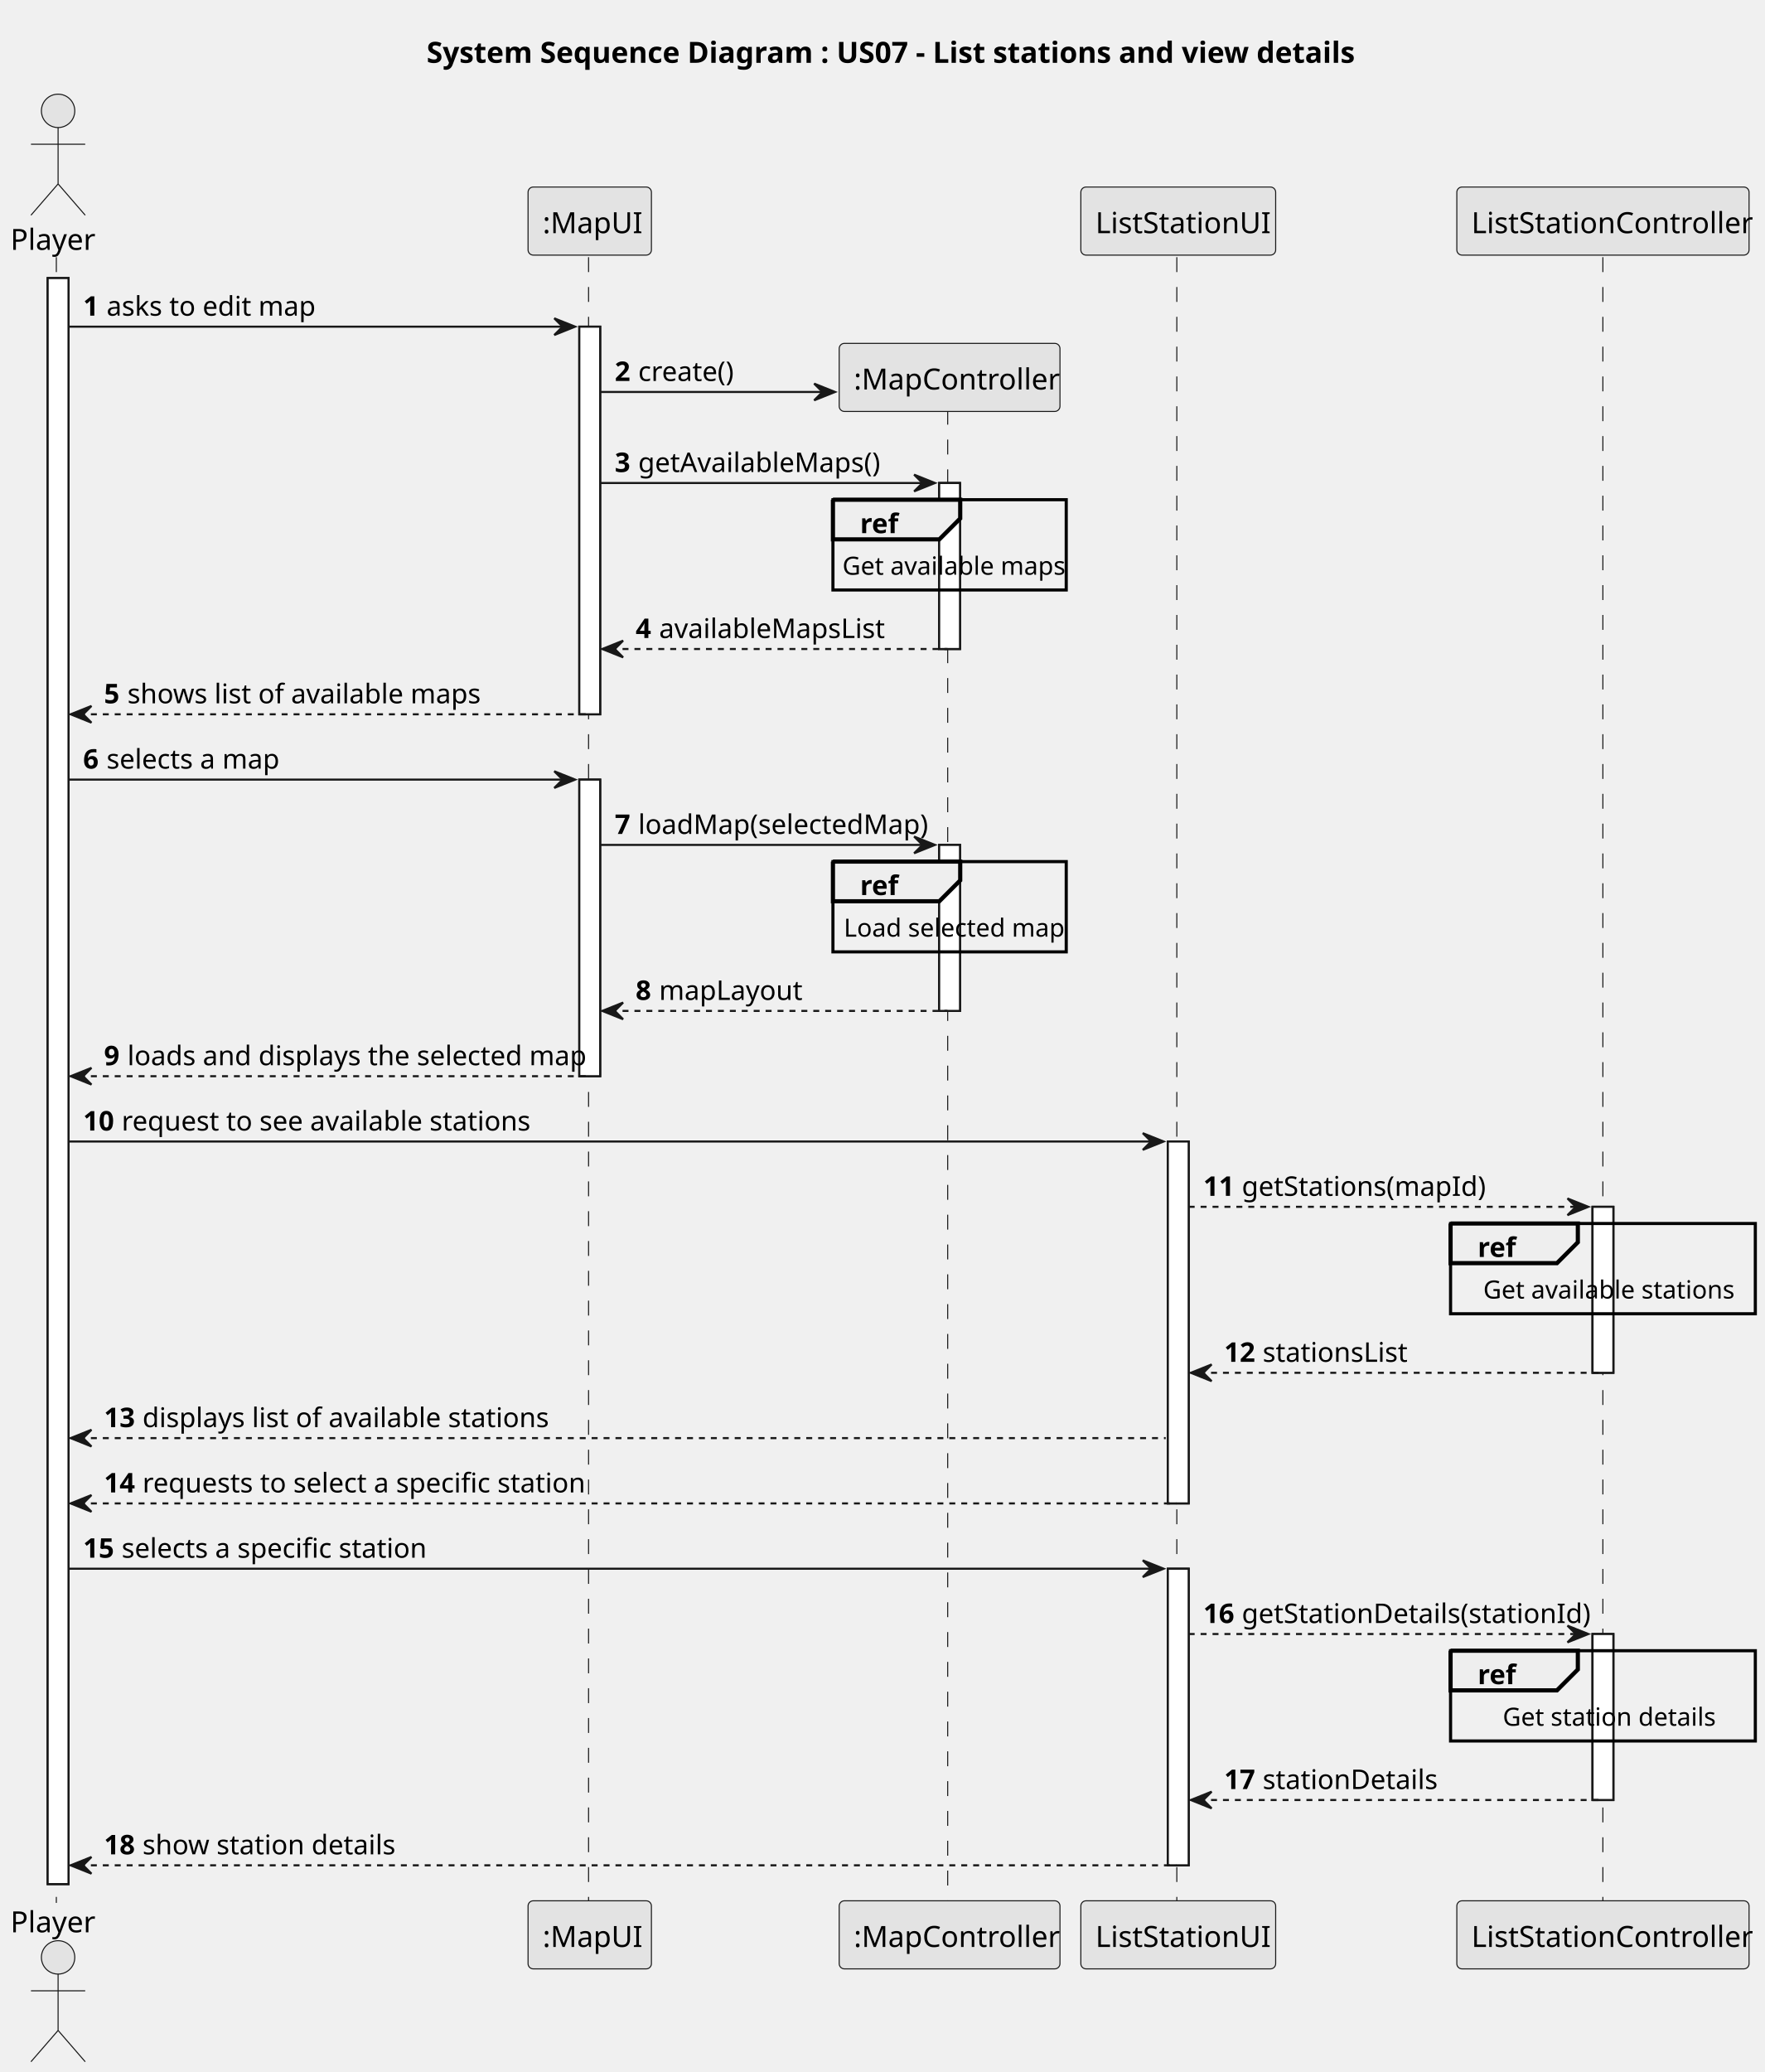
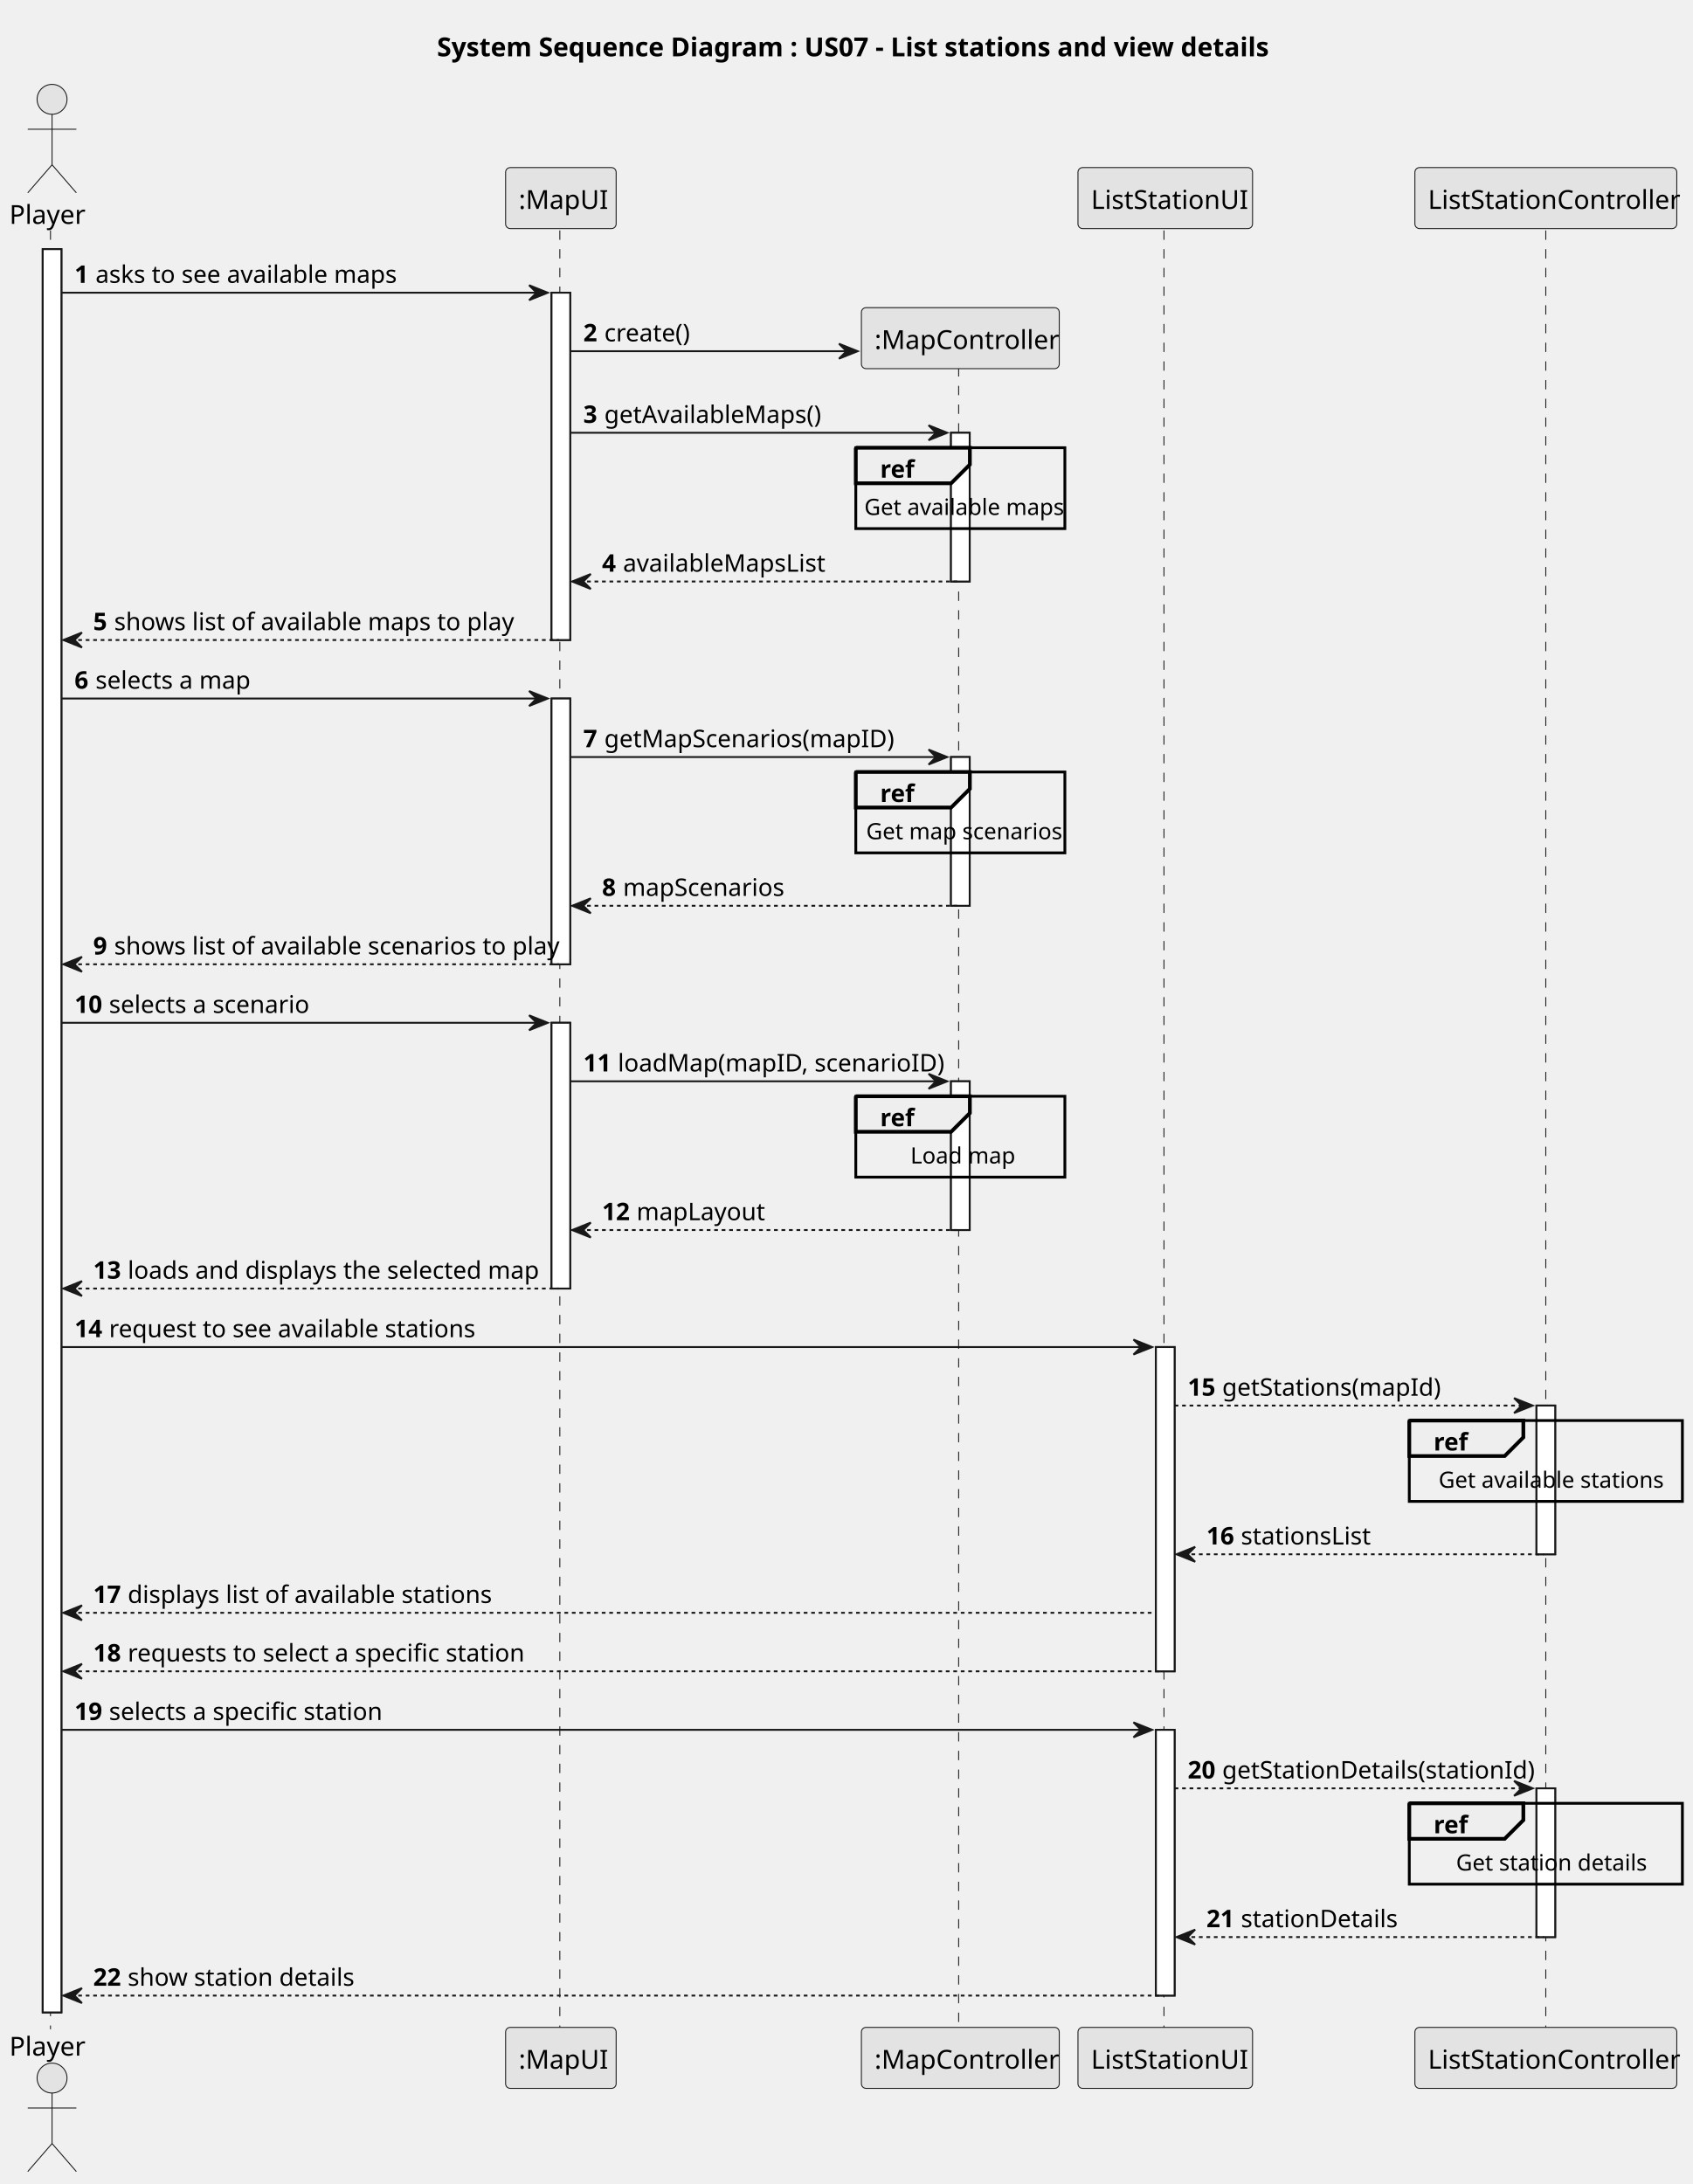
- <svg xmlns="http://www.w3.org/2000/svg" contentStyleType="text/css" height="695.8px" preserveAspectRatio="none" style="width:592px;height:695px;background:#FFFFFF;" version="1.1" viewBox="0 0 592 695" width="592.9px" zoomAndPan="magnify">
+ <svg xmlns="http://www.w3.org/2000/svg" contentStyleType="text/css" height="1168px" preserveAspectRatio="none" style="width:905px;height:1168px;background:#FFFFFF;" version="1.1" viewBox="0 0 905 1168" width="905px" zoomAndPan="magnify">
  <defs />
  <g>
-     <text fill="#000000" font-family="sans-serif" font-size="9.8" font-weight="bold" lengthAdjust="spacing" textLength="303.355" x="143.119" y="21.075">System Sequence Diagram : US07 - List stations and view details</text>
-     <rect fill="#FFFFFF" height="538.703" style="stroke:#181818;stroke-width:0.7;" width="7" x="15.989" y="93.269" />
-     <rect fill="#FFFFFF" height="130.022" style="stroke:#181818;stroke-width:0.7;" width="7" x="194.352" y="109.573" />
-     <rect fill="#FFFFFF" height="99.487" style="stroke:#181818;stroke-width:0.7;" width="7" x="194.352" y="261.499" />
-     <rect fill="#FFFFFF" height="55.68" style="stroke:#181818;stroke-width:0.7;" width="7" x="315.077" y="162.012" />
-     <rect fill="#FFFFFF" height="55.68" style="stroke:#181818;stroke-width:0.7;" width="7" x="315.077" y="283.403" />
-     <rect fill="#FFFFFF" height="121.391" style="stroke:#181818;stroke-width:0.7;" width="7" x="391.792" y="382.89" />
-     <rect fill="#FFFFFF" height="99.487" style="stroke:#181818;stroke-width:0.7;" width="7" x="391.792" y="526.185" />
-     <rect fill="#FFFFFF" height="55.68" style="stroke:#181818;stroke-width:0.7;" width="7" x="534.272" y="404.794" />
-     <rect fill="#FFFFFF" height="55.68" style="stroke:#181818;stroke-width:0.7;" width="7" x="534.272" y="548.089" />
-     <line style="stroke:#181818;stroke-width:0.35;stroke-dasharray:5.0,5.0;" x1="18.9" x2="18.9" y1="86.269" y2="638.273" />
-     <line style="stroke:#181818;stroke-width:0.35;stroke-dasharray:5.0,5.0;" x1="197.458" x2="197.458" y1="86.269" y2="638.273" />
-     <line style="stroke:#181818;stroke-width:0.35;stroke-dasharray:5.0,5.0;" x1="317.942" x2="317.942" y1="137.441" y2="638.273" />
-     <line style="stroke:#181818;stroke-width:0.35;stroke-dasharray:5.0,5.0;" x1="394.812" x2="394.812" y1="86.269" y2="638.273" />
-     <line style="stroke:#181818;stroke-width:0.35;stroke-dasharray:5.0,5.0;" x1="537.75" x2="537.75" y1="86.269" y2="638.273" />
-     <text fill="#000000" font-family="sans-serif" font-size="9.8" lengthAdjust="spacing" textLength="27.778" x="3.5" y="83.81">Player</text>
-     <ellipse cx="19.489" cy="37.185" fill="#E3E3E3" rx="5.6" ry="5.6" style="stroke:#181818;stroke-width:0.35;" />
-     <path d="M19.489,42.785 L19.489,61.685 M10.389,48.385 L28.589,48.385 M19.489,61.685 L10.389,72.185 M19.489,61.685 L28.589,72.185 " fill="none" style="stroke:#181818;stroke-width:0.35;" />
-     <text fill="#000000" font-family="sans-serif" font-size="9.8" lengthAdjust="spacing" textLength="27.778" x="3.5" y="648.148">Player</text>
-     <ellipse cx="19.489" cy="656.558" fill="#E3E3E3" rx="5.6" ry="5.6" style="stroke:#181818;stroke-width:0.35;" />
-     <path d="M19.489,662.158 L19.489,681.058 M10.389,667.758 L28.589,667.758 M19.489,681.058 L10.389,691.558 M19.489,681.058 L28.589,691.558 " fill="none" style="stroke:#181818;stroke-width:0.35;" />
-     <rect fill="#E3E3E3" height="22.835" rx="1.75" ry="1.75" style="stroke:#181818;stroke-width:0.35;" width="41.387" x="177.158" y="62.735" />
-     <text fill="#000000" font-family="sans-serif" font-size="9.8" lengthAdjust="spacing" textLength="31.587" x="182.058" y="78.21">:MapUI</text>
-     <rect fill="#E3E3E3" height="22.835" rx="1.75" ry="1.75" style="stroke:#181818;stroke-width:0.35;" width="41.387" x="177.158" y="637.573" />
-     <text fill="#000000" font-family="sans-serif" font-size="9.8" lengthAdjust="spacing" textLength="31.587" x="182.058" y="653.048">:MapUI</text>
-     <rect fill="#E3E3E3" height="22.835" rx="1.75" ry="1.75" style="stroke:#181818;stroke-width:0.35;" width="74.069" x="281.542" y="637.573" />
-     <text fill="#000000" font-family="sans-serif" font-size="9.8" lengthAdjust="spacing" textLength="64.269" x="286.442" y="653.048">:MapController</text>
-     <rect fill="#E3E3E3" height="22.835" rx="1.75" ry="1.75" style="stroke:#181818;stroke-width:0.35;" width="65.36" x="362.612" y="62.735" />
-     <text fill="#000000" font-family="sans-serif" font-size="9.8" lengthAdjust="spacing" textLength="55.56" x="367.512" y="78.21">ListStationUI</text>
-     <rect fill="#E3E3E3" height="22.835" rx="1.75" ry="1.75" style="stroke:#181818;stroke-width:0.35;" width="65.36" x="362.612" y="637.573" />
-     <text fill="#000000" font-family="sans-serif" font-size="9.8" lengthAdjust="spacing" textLength="55.56" x="367.512" y="653.048">ListStationUI</text>
-     <rect fill="#E3E3E3" height="22.835" rx="1.75" ry="1.75" style="stroke:#181818;stroke-width:0.35;" width="98.043" x="488.75" y="62.735" />
-     <text fill="#000000" font-family="sans-serif" font-size="9.8" lengthAdjust="spacing" textLength="88.243" x="493.65" y="78.21">ListStationController</text>
-     <rect fill="#E3E3E3" height="22.835" rx="1.75" ry="1.75" style="stroke:#181818;stroke-width:0.35;" width="98.043" x="488.75" y="637.573" />
-     <text fill="#000000" font-family="sans-serif" font-size="9.8" lengthAdjust="spacing" textLength="88.243" x="493.65" y="653.048">ListStationController</text>
-     <rect fill="#FFFFFF" height="538.703" style="stroke:#181818;stroke-width:0.7;" width="7" x="15.989" y="93.269" />
-     <rect fill="#FFFFFF" height="130.022" style="stroke:#181818;stroke-width:0.7;" width="7" x="194.352" y="109.573" />
-     <rect fill="#FFFFFF" height="99.487" style="stroke:#181818;stroke-width:0.7;" width="7" x="194.352" y="261.499" />
-     <rect fill="#FFFFFF" height="55.68" style="stroke:#181818;stroke-width:0.7;" width="7" x="315.077" y="162.012" />
-     <rect fill="#FFFFFF" height="55.68" style="stroke:#181818;stroke-width:0.7;" width="7" x="315.077" y="283.403" />
-     <rect fill="#FFFFFF" height="121.391" style="stroke:#181818;stroke-width:0.7;" width="7" x="391.792" y="382.89" />
-     <rect fill="#FFFFFF" height="99.487" style="stroke:#181818;stroke-width:0.7;" width="7" x="391.792" y="526.185" />
-     <rect fill="#FFFFFF" height="55.68" style="stroke:#181818;stroke-width:0.7;" width="7" x="534.272" y="404.794" />
-     <rect fill="#FFFFFF" height="55.68" style="stroke:#181818;stroke-width:0.7;" width="7" x="534.272" y="548.089" />
-     <polygon fill="#181818" points="185.952,106.773,192.952,109.573,185.952,112.373,188.752,109.573" style="stroke:#181818;stroke-width:0.7;" />
-     <line style="stroke:#181818;stroke-width:0.7;" x1="22.989" x2="190.152" y1="109.573" y2="109.573" />
-     <text fill="#000000" font-family="sans-serif" font-size="9.1" font-weight="bold" lengthAdjust="spacing" textLength="5.061" x="27.889" y="105.889">1</text>
-     <text fill="#000000" font-family="sans-serif" font-size="9.1" lengthAdjust="spacing" textLength="66.259" x="35.75" y="105.889">asks to edit map</text>
-     <polygon fill="#181818" points="273.142,128.677,280.142,131.477,273.142,134.277,275.942,131.477" style="stroke:#181818;stroke-width:0.7;" />
-     <line style="stroke:#181818;stroke-width:0.7;" x1="201.352" x2="277.342" y1="131.477" y2="131.477" />
-     <text fill="#000000" font-family="sans-serif" font-size="9.1" font-weight="bold" lengthAdjust="spacing" textLength="5.061" x="206.252" y="127.793">2</text>
-     <text fill="#000000" font-family="sans-serif" font-size="9.1" lengthAdjust="spacing" textLength="31.352" x="214.113" y="127.793">create()</text>
-     <rect fill="#E3E3E3" height="22.835" rx="1.75" ry="1.75" style="stroke:#181818;stroke-width:0.35;" width="74.069" x="281.542" y="115.173" />
-     <text fill="#000000" font-family="sans-serif" font-size="9.8" lengthAdjust="spacing" textLength="64.269" x="286.442" y="130.648">:MapController</text>
-     <polygon fill="#181818" points="306.677,159.212,313.677,162.012,306.677,164.812,309.477,162.012" style="stroke:#181818;stroke-width:0.7;" />
-     <line style="stroke:#181818;stroke-width:0.7;" x1="201.352" x2="310.877" y1="162.012" y2="162.012" />
-     <text fill="#000000" font-family="sans-serif" font-size="9.1" font-weight="bold" lengthAdjust="spacing" textLength="5.061" x="206.252" y="158.328">3</text>
-     <text fill="#000000" font-family="sans-serif" font-size="9.1" lengthAdjust="spacing" textLength="77.892" x="214.113" y="158.328">getAvailableMaps()</text>
-     <rect fill="none" height="30.276" style="stroke:#000000;stroke-width:1.05;" width="78.269" x="279.442" y="167.612" />
-     <path d="M279.442,167.612 L322.142,167.612 L322.142,173.912 L315.142,180.912 L279.442,180.912 L279.442,167.612 " fill="#EEEEEE" style="stroke:#000000;stroke-width:1.4;" />
-     <text fill="#000000" font-family="sans-serif" font-size="9.1" font-weight="bold" lengthAdjust="spacing" textLength="11.633" x="288.542" y="178.832">ref</text>
-     <text fill="#000000" font-family="sans-serif" font-size="8.4" lengthAdjust="spacing" textLength="71.904" x="282.625" y="192.776">Get available maps</text>
-     <polygon fill="#181818" points="209.052,214.892,202.052,217.692,209.052,220.492,206.252,217.692" style="stroke:#181818;stroke-width:0.7;" />
-     <line style="stroke:#181818;stroke-width:0.7;stroke-dasharray:2.0,2.0;" x1="204.852" x2="317.877" y1="217.692" y2="217.692" />
-     <text fill="#000000" font-family="sans-serif" font-size="9.1" font-weight="bold" lengthAdjust="spacing" textLength="5.061" x="213.252" y="214.008">4</text>
-     <text fill="#000000" font-family="sans-serif" font-size="9.1" lengthAdjust="spacing" textLength="72.333" x="221.113" y="214.008">availableMapsList</text>
-     <polygon fill="#181818" points="30.689,236.796,23.689,239.595,30.689,242.395,27.889,239.595" style="stroke:#181818;stroke-width:0.7;" />
-     <line style="stroke:#181818;stroke-width:0.7;stroke-dasharray:2.0,2.0;" x1="26.489" x2="197.152" y1="239.595" y2="239.595" />
-     <text fill="#000000" font-family="sans-serif" font-size="9.1" font-weight="bold" lengthAdjust="spacing" textLength="5.061" x="34.889" y="235.912">5</text>
-     <text fill="#000000" font-family="sans-serif" font-size="9.1" lengthAdjust="spacing" textLength="112.79" x="42.75" y="235.912">shows list of available maps</text>
-     <polygon fill="#181818" points="185.952,258.699,192.952,261.499,185.952,264.299,188.752,261.499" style="stroke:#181818;stroke-width:0.7;" />
-     <line style="stroke:#181818;stroke-width:0.7;" x1="22.989" x2="190.152" y1="261.499" y2="261.499" />
-     <text fill="#000000" font-family="sans-serif" font-size="9.1" font-weight="bold" lengthAdjust="spacing" textLength="5.061" x="27.889" y="257.815">6</text>
-     <text fill="#000000" font-family="sans-serif" font-size="9.1" lengthAdjust="spacing" textLength="56.142" x="35.75" y="257.815">selects a map</text>
-     <polygon fill="#181818" points="306.677,280.603,313.677,283.403,306.677,286.203,309.477,283.403" style="stroke:#181818;stroke-width:0.7;" />
-     <line style="stroke:#181818;stroke-width:0.7;" x1="201.352" x2="310.877" y1="283.403" y2="283.403" />
-     <text fill="#000000" font-family="sans-serif" font-size="9.1" font-weight="bold" lengthAdjust="spacing" textLength="5.061" x="206.252" y="279.719">7</text>
-     <text fill="#000000" font-family="sans-serif" font-size="9.1" lengthAdjust="spacing" textLength="92.564" x="214.113" y="279.719">loadMap(selectedMap)</text>
-     <rect fill="none" height="30.276" style="stroke:#000000;stroke-width:1.05;" width="78.269" x="279.442" y="289.003" />
-     <path d="M279.442,289.003 L322.142,289.003 L322.142,295.303 L315.142,302.303 L279.442,302.303 L279.442,289.003 " fill="#EEEEEE" style="stroke:#000000;stroke-width:1.4;" />
-     <text fill="#000000" font-family="sans-serif" font-size="9.1" font-weight="bold" lengthAdjust="spacing" textLength="11.633" x="288.542" y="300.223">ref</text>
-     <text fill="#000000" font-family="sans-serif" font-size="8.4" lengthAdjust="spacing" textLength="70.982" x="283.086" y="314.167">Load selected map</text>
-     <polygon fill="#181818" points="209.052,336.283,202.052,339.083,209.052,341.883,206.252,339.083" style="stroke:#181818;stroke-width:0.7;" />
-     <line style="stroke:#181818;stroke-width:0.7;stroke-dasharray:2.0,2.0;" x1="204.852" x2="317.877" y1="339.083" y2="339.083" />
-     <text fill="#000000" font-family="sans-serif" font-size="9.1" font-weight="bold" lengthAdjust="spacing" textLength="5.061" x="213.252" y="335.399">8</text>
-     <text fill="#000000" font-family="sans-serif" font-size="9.1" lengthAdjust="spacing" textLength="45.025" x="221.113" y="335.399">mapLayout</text>
-     <polygon fill="#181818" points="30.689,358.187,23.689,360.987,30.689,363.787,27.889,360.987" style="stroke:#181818;stroke-width:0.7;" />
-     <line style="stroke:#181818;stroke-width:0.7;stroke-dasharray:2.0,2.0;" x1="26.489" x2="197.152" y1="360.987" y2="360.987" />
-     <text fill="#000000" font-family="sans-serif" font-size="9.1" font-weight="bold" lengthAdjust="spacing" textLength="5.061" x="34.889" y="357.303">9</text>
-     <text fill="#000000" font-family="sans-serif" font-size="9.1" lengthAdjust="spacing" textLength="146.702" x="42.75" y="357.303">loads and displays the selected map</text>
-     <polygon fill="#181818" points="383.392,380.09,390.392,382.89,383.392,385.69,386.192,382.89" style="stroke:#181818;stroke-width:0.7;" />
-     <line style="stroke:#181818;stroke-width:0.7;" x1="22.989" x2="387.592" y1="382.89" y2="382.89" />
-     <text fill="#000000" font-family="sans-serif" font-size="9.1" font-weight="bold" lengthAdjust="spacing" textLength="10.122" x="27.889" y="379.207">10</text>
-     <text fill="#000000" font-family="sans-serif" font-size="9.1" lengthAdjust="spacing" textLength="130.008" x="40.811" y="379.207">request to see available stations</text>
-     <polygon fill="#181818" points="525.872,401.994,532.872,404.794,525.872,407.594,528.672,404.794" style="stroke:#181818;stroke-width:0.7;" />
-     <line style="stroke:#181818;stroke-width:0.7;stroke-dasharray:2.0,2.0;" x1="398.792" x2="530.072" y1="404.794" y2="404.794" />
-     <text fill="#000000" font-family="sans-serif" font-size="9.1" font-weight="bold" lengthAdjust="spacing" textLength="10.122" x="403.692" y="401.11">11</text>
-     <text fill="#000000" font-family="sans-serif" font-size="9.1" lengthAdjust="spacing" textLength="76.883" x="416.614" y="401.11">getStations(mapId)</text>
-     <rect fill="none" height="30.276" style="stroke:#000000;stroke-width:1.05;" width="102.243" x="486.65" y="410.394" />
-     <path d="M486.65,410.394 L529.35,410.394 L529.35,416.694 L522.35,423.694 L486.65,423.694 L486.65,410.394 " fill="#EEEEEE" style="stroke:#000000;stroke-width:1.4;" />
-     <text fill="#000000" font-family="sans-serif" font-size="9.1" font-weight="bold" lengthAdjust="spacing" textLength="11.633" x="495.75" y="421.614">ref</text>
-     <text fill="#000000" font-family="sans-serif" font-size="8.4" lengthAdjust="spacing" textLength="80.313" x="497.615" y="435.559">Get available stations</text>
-     <polygon fill="#181818" points="406.492,457.674,399.492,460.474,406.492,463.274,403.692,460.474" style="stroke:#181818;stroke-width:0.7;" />
-     <line style="stroke:#181818;stroke-width:0.7;stroke-dasharray:2.0,2.0;" x1="402.292" x2="537.072" y1="460.474" y2="460.474" />
-     <text fill="#000000" font-family="sans-serif" font-size="9.1" font-weight="bold" lengthAdjust="spacing" textLength="10.122" x="410.692" y="456.79">12</text>
-     <text fill="#000000" font-family="sans-serif" font-size="9.1" lengthAdjust="spacing" textLength="45.522" x="423.614" y="456.79">stationsList</text>
-     <polygon fill="#181818" points="30.689,479.578,23.689,482.378,30.689,485.178,27.889,482.378" style="stroke:#181818;stroke-width:0.7;" />
-     <line style="stroke:#181818;stroke-width:0.7;stroke-dasharray:2.0,2.0;" x1="26.489" x2="391.092" y1="482.378" y2="482.378" />
-     <text fill="#000000" font-family="sans-serif" font-size="9.1" font-weight="bold" lengthAdjust="spacing" textLength="10.122" x="34.889" y="478.694">13</text>
-     <text fill="#000000" font-family="sans-serif" font-size="9.1" lengthAdjust="spacing" textLength="128.982" x="47.811" y="478.694">displays list of available stations</text>
-     <polygon fill="#181818" points="30.689,501.482,23.689,504.282,30.689,507.082,27.889,504.282" style="stroke:#181818;stroke-width:0.7;" />
-     <line style="stroke:#181818;stroke-width:0.7;stroke-dasharray:2.0,2.0;" x1="26.489" x2="394.592" y1="504.282" y2="504.282" />
-     <text fill="#000000" font-family="sans-serif" font-size="9.1" font-weight="bold" lengthAdjust="spacing" textLength="10.122" x="34.889" y="500.598">14</text>
-     <text fill="#000000" font-family="sans-serif" font-size="9.1" lengthAdjust="spacing" textLength="141.121" x="47.811" y="500.598">requests to select a specific station</text>
-     <polygon fill="#181818" points="383.392,523.385,390.392,526.185,383.392,528.985,386.192,526.185" style="stroke:#181818;stroke-width:0.7;" />
-     <line style="stroke:#181818;stroke-width:0.7;" x1="22.989" x2="387.592" y1="526.185" y2="526.185" />
-     <text fill="#000000" font-family="sans-serif" font-size="9.1" font-weight="bold" lengthAdjust="spacing" textLength="10.122" x="27.889" y="522.501">15</text>
-     <text fill="#000000" font-family="sans-serif" font-size="9.1" lengthAdjust="spacing" textLength="98.123" x="40.811" y="522.501">selects a specific station</text>
-     <polygon fill="#181818" points="525.872,545.289,532.872,548.089,525.872,550.889,528.672,548.089" style="stroke:#181818;stroke-width:0.7;" />
-     <line style="stroke:#181818;stroke-width:0.7;stroke-dasharray:2.0,2.0;" x1="398.792" x2="530.072" y1="548.089" y2="548.089" />
-     <text fill="#000000" font-family="sans-serif" font-size="9.1" font-weight="bold" lengthAdjust="spacing" textLength="10.122" x="403.692" y="544.405">16</text>
-     <text fill="#000000" font-family="sans-serif" font-size="9.1" lengthAdjust="spacing" textLength="109.258" x="416.614" y="544.405">getStationDetails(stationId)</text>
-     <rect fill="none" height="30.276" style="stroke:#000000;stroke-width:1.05;" width="102.243" x="486.65" y="553.689" />
-     <path d="M486.65,553.689 L529.35,553.689 L529.35,559.989 L522.35,566.989 L486.65,566.989 L486.65,553.689 " fill="#EEEEEE" style="stroke:#000000;stroke-width:1.4;" />
-     <text fill="#000000" font-family="sans-serif" font-size="9.1" font-weight="bold" lengthAdjust="spacing" textLength="11.633" x="495.75" y="564.909">ref</text>
-     <text fill="#000000" font-family="sans-serif" font-size="8.4" lengthAdjust="spacing" textLength="67.237" x="504.153" y="578.854">Get station details</text>
-     <polygon fill="#181818" points="406.492,600.969,399.492,603.769,406.492,606.569,403.692,603.769" style="stroke:#181818;stroke-width:0.7;" />
-     <line style="stroke:#181818;stroke-width:0.7;stroke-dasharray:2.0,2.0;" x1="402.292" x2="537.072" y1="603.769" y2="603.769" />
-     <text fill="#000000" font-family="sans-serif" font-size="9.1" font-weight="bold" lengthAdjust="spacing" textLength="10.122" x="410.692" y="600.085">17</text>
-     <text fill="#000000" font-family="sans-serif" font-size="9.1" lengthAdjust="spacing" textLength="54.627" x="423.614" y="600.085">stationDetails</text>
-     <polygon fill="#181818" points="30.689,622.873,23.689,625.673,30.689,628.473,27.889,625.673" style="stroke:#181818;stroke-width:0.7;" />
-     <line style="stroke:#181818;stroke-width:0.7;stroke-dasharray:2.0,2.0;" x1="26.489" x2="394.592" y1="625.673" y2="625.673" />
-     <text fill="#000000" font-family="sans-serif" font-size="9.1" font-weight="bold" lengthAdjust="spacing" textLength="10.122" x="34.889" y="621.989">18</text>
-     <text fill="#000000" font-family="sans-serif" font-size="9.1" lengthAdjust="spacing" textLength="79.416" x="47.811" y="621.989">show station details</text>
+     <text fill="#000000" font-family="sans-serif" font-size="14" font-weight="bold" lengthAdjust="spacing" textLength="433.364" x="233.7" y="30.107">System Sequence Diagram : US07 - List stations and view details</text>
+     <rect fill="#FFFFFF" height="942.992" style="stroke:#181818;stroke-width:1.0;" width="10" x="22.841" y="133.242" />
+     <rect fill="#FFFFFF" height="185.746" style="stroke:#181818;stroke-width:1.0;" width="10" x="294.962" y="156.533" />
+     <rect fill="#FFFFFF" height="142.125" style="stroke:#181818;stroke-width:1.0;" width="10" x="294.962" y="373.57" />
+     <rect fill="#FFFFFF" height="142.125" style="stroke:#181818;stroke-width:1.0;" width="10" x="294.962" y="546.986" />
+     <rect fill="#FFFFFF" height="79.543" style="stroke:#181818;stroke-width:1.0;" width="10" x="508.597" y="231.445" />
+     <rect fill="#FFFFFF" height="79.543" style="stroke:#181818;stroke-width:1.0;" width="10" x="508.597" y="404.861" />
+     <rect fill="#FFFFFF" height="79.543" style="stroke:#181818;stroke-width:1.0;" width="10" x="508.597" y="578.277" />
+     <rect fill="#FFFFFF" height="173.416" style="stroke:#181818;stroke-width:1.0;" width="10" x="618.19" y="720.402" />
+     <rect fill="#FFFFFF" height="142.125" style="stroke:#181818;stroke-width:1.0;" width="10" x="618.19" y="925.109" />
+     <rect fill="#FFFFFF" height="79.543" style="stroke:#181818;stroke-width:1.0;" width="10" x="821.732" y="751.693" />
+     <rect fill="#FFFFFF" height="79.543" style="stroke:#181818;stroke-width:1.0;" width="10" x="821.732" y="956.4" />
+     <line style="stroke:#181818;stroke-width:0.5;stroke-dasharray:5.0,5.0;" x1="27" x2="27" y1="123.242" y2="1085.234" />
+     <line style="stroke:#181818;stroke-width:0.5;stroke-dasharray:5.0,5.0;" x1="299.4" x2="299.4" y1="123.242" y2="1085.234" />
+     <line style="stroke:#181818;stroke-width:0.5;stroke-dasharray:5.0,5.0;" x1="512.69" x2="512.69" y1="196.344" y2="1085.234" />
+     <line style="stroke:#181818;stroke-width:0.5;stroke-dasharray:5.0,5.0;" x1="622.504" x2="622.504" y1="123.242" y2="1085.234" />
+     <line style="stroke:#181818;stroke-width:0.5;stroke-dasharray:5.0,5.0;" x1="826.702" x2="826.702" y1="123.242" y2="1085.234" />
+     <text fill="#000000" font-family="sans-serif" font-size="14" lengthAdjust="spacing" textLength="39.683" x="5" y="119.728">Player</text>
+     <ellipse cx="27.841" cy="53.121" fill="#E3E3E3" rx="8" ry="8" style="stroke:#181818;stroke-width:0.5;" />
+     <path d="M27.841,61.121 L27.841,88.121 M14.841,69.121 L40.841,69.121 M27.841,88.121 L14.841,103.121 M27.841,88.121 L40.841,103.121 " fill="none" style="stroke:#181818;stroke-width:0.5;" />
+     <text fill="#000000" font-family="sans-serif" font-size="14" lengthAdjust="spacing" textLength="39.683" x="5" y="1099.342">Player</text>
+     <ellipse cx="27.841" cy="1111.355" fill="#E3E3E3" rx="8" ry="8" style="stroke:#181818;stroke-width:0.5;" />
+     <path d="M27.841,1119.355 L27.841,1146.355 M14.841,1127.355 L40.841,1127.355 M27.841,1146.355 L14.841,1161.355 M27.841,1146.355 L40.841,1161.355 " fill="none" style="stroke:#181818;stroke-width:0.5;" />
+     <rect fill="#E3E3E3" height="32.621" rx="2.5" ry="2.5" style="stroke:#181818;stroke-width:0.5;" width="59.124" x="270.4" y="89.621" />
+     <text fill="#000000" font-family="sans-serif" font-size="14" lengthAdjust="spacing" textLength="45.124" x="277.4" y="111.728">:MapUI</text>
+     <rect fill="#E3E3E3" height="32.621" rx="2.5" ry="2.5" style="stroke:#181818;stroke-width:0.5;" width="59.124" x="270.4" y="1084.234" />
+     <text fill="#000000" font-family="sans-serif" font-size="14" lengthAdjust="spacing" textLength="45.124" x="277.4" y="1106.342">:MapUI</text>
+     <rect fill="#E3E3E3" height="32.621" rx="2.5" ry="2.5" style="stroke:#181818;stroke-width:0.5;" width="105.814" x="460.69" y="1084.234" />
+     <text fill="#000000" font-family="sans-serif" font-size="14" lengthAdjust="spacing" textLength="91.814" x="467.69" y="1106.342">:MapController</text>
+     <rect fill="#E3E3E3" height="32.621" rx="2.5" ry="2.5" style="stroke:#181818;stroke-width:0.5;" width="93.372" x="576.504" y="89.621" />
+     <text fill="#000000" font-family="sans-serif" font-size="14" lengthAdjust="spacing" textLength="79.372" x="583.504" y="111.728">ListStationUI</text>
+     <rect fill="#E3E3E3" height="32.621" rx="2.5" ry="2.5" style="stroke:#181818;stroke-width:0.5;" width="93.372" x="576.504" y="1084.234" />
+     <text fill="#000000" font-family="sans-serif" font-size="14" lengthAdjust="spacing" textLength="79.372" x="583.504" y="1106.342">ListStationUI</text>
+     <rect fill="#E3E3E3" height="32.621" rx="2.5" ry="2.5" style="stroke:#181818;stroke-width:0.5;" width="140.061" x="756.702" y="89.621" />
+     <text fill="#000000" font-family="sans-serif" font-size="14" lengthAdjust="spacing" textLength="126.061" x="763.702" y="111.728">ListStationController</text>
+     <rect fill="#E3E3E3" height="32.621" rx="2.5" ry="2.5" style="stroke:#181818;stroke-width:0.5;" width="140.061" x="756.702" y="1084.234" />
+     <text fill="#000000" font-family="sans-serif" font-size="14" lengthAdjust="spacing" textLength="126.061" x="763.702" y="1106.342">ListStationController</text>
+     <rect fill="#FFFFFF" height="942.992" style="stroke:#181818;stroke-width:1.0;" width="10" x="22.841" y="133.242" />
+     <rect fill="#FFFFFF" height="185.746" style="stroke:#181818;stroke-width:1.0;" width="10" x="294.962" y="156.533" />
+     <rect fill="#FFFFFF" height="142.125" style="stroke:#181818;stroke-width:1.0;" width="10" x="294.962" y="373.57" />
+     <rect fill="#FFFFFF" height="142.125" style="stroke:#181818;stroke-width:1.0;" width="10" x="294.962" y="546.986" />
+     <rect fill="#FFFFFF" height="79.543" style="stroke:#181818;stroke-width:1.0;" width="10" x="508.597" y="231.445" />
+     <rect fill="#FFFFFF" height="79.543" style="stroke:#181818;stroke-width:1.0;" width="10" x="508.597" y="404.861" />
+     <rect fill="#FFFFFF" height="79.543" style="stroke:#181818;stroke-width:1.0;" width="10" x="508.597" y="578.277" />
+     <rect fill="#FFFFFF" height="173.416" style="stroke:#181818;stroke-width:1.0;" width="10" x="618.19" y="720.402" />
+     <rect fill="#FFFFFF" height="142.125" style="stroke:#181818;stroke-width:1.0;" width="10" x="618.19" y="925.109" />
+     <rect fill="#FFFFFF" height="79.543" style="stroke:#181818;stroke-width:1.0;" width="10" x="821.732" y="751.693" />
+     <rect fill="#FFFFFF" height="79.543" style="stroke:#181818;stroke-width:1.0;" width="10" x="821.732" y="956.4" />
+     <polygon fill="#181818" points="282.962,152.533,292.962,156.533,282.962,160.533,286.962,156.533" style="stroke:#181818;stroke-width:1.0;" />
+     <line style="stroke:#181818;stroke-width:1.0;" x1="32.841" x2="288.962" y1="156.533" y2="156.533" />
+     <text fill="#000000" font-family="sans-serif" font-size="13" font-weight="bold" lengthAdjust="spacing" textLength="7.23" x="39.841" y="151.27">1</text>
+     <text fill="#000000" font-family="sans-serif" font-size="13" lengthAdjust="spacing" textLength="156.083" x="51.071" y="151.27">asks to see available maps</text>
+     <polygon fill="#181818" points="448.69,183.824,458.69,187.824,448.69,191.824,452.69,187.824" style="stroke:#181818;stroke-width:1.0;" />
+     <line style="stroke:#181818;stroke-width:1.0;" x1="304.962" x2="454.69" y1="187.824" y2="187.824" />
+     <text fill="#000000" font-family="sans-serif" font-size="13" font-weight="bold" lengthAdjust="spacing" textLength="7.23" x="311.962" y="182.561">2</text>
+     <text fill="#000000" font-family="sans-serif" font-size="13" lengthAdjust="spacing" textLength="44.789" x="323.192" y="182.561">create()</text>
+     <rect fill="#E3E3E3" height="32.621" rx="2.5" ry="2.5" style="stroke:#181818;stroke-width:0.5;" width="105.814" x="460.69" y="164.533" />
+     <text fill="#000000" font-family="sans-serif" font-size="14" lengthAdjust="spacing" textLength="91.814" x="467.69" y="186.641">:MapController</text>
+     <polygon fill="#181818" points="496.597,227.445,506.597,231.445,496.597,235.445,500.597,231.445" style="stroke:#181818;stroke-width:1.0;" />
+     <line style="stroke:#181818;stroke-width:1.0;" x1="304.962" x2="502.597" y1="231.445" y2="231.445" />
+     <text fill="#000000" font-family="sans-serif" font-size="13" font-weight="bold" lengthAdjust="spacing" textLength="7.23" x="311.962" y="226.183">3</text>
+     <text fill="#000000" font-family="sans-serif" font-size="13" lengthAdjust="spacing" textLength="111.274" x="323.192" y="226.183">getAvailableMaps()</text>
+     <rect fill="none" height="43.252" style="stroke:#000000;stroke-width:1.5;" width="111.814" x="457.69" y="239.445" />
+     <path d="M457.69,239.445 L518.69,239.445 L518.69,248.445 L508.69,258.445 L457.69,258.445 L457.69,239.445 " fill="#EEEEEE" style="stroke:#000000;stroke-width:2.0;" />
+     <text fill="#000000" font-family="sans-serif" font-size="13" font-weight="bold" lengthAdjust="spacing" textLength="16.618" x="470.69" y="255.474">ref</text>
+     <text fill="#000000" font-family="sans-serif" font-size="12" lengthAdjust="spacing" textLength="102.721" x="462.237" y="275.394">Get available maps</text>
+     <polygon fill="#181818" points="315.962,306.988,305.962,310.988,315.962,314.988,311.962,310.988" style="stroke:#181818;stroke-width:1.0;" />
+     <line style="stroke:#181818;stroke-width:1.0;stroke-dasharray:2.0,2.0;" x1="309.962" x2="512.597" y1="310.988" y2="310.988" />
+     <text fill="#000000" font-family="sans-serif" font-size="13" font-weight="bold" lengthAdjust="spacing" textLength="7.23" x="321.962" y="305.726">4</text>
+     <text fill="#000000" font-family="sans-serif" font-size="13" lengthAdjust="spacing" textLength="103.334" x="333.192" y="305.726">availableMapsList</text>
+     <polygon fill="#181818" points="43.841,338.279,33.841,342.279,43.841,346.279,39.841,342.279" style="stroke:#181818;stroke-width:1.0;" />
+     <line style="stroke:#181818;stroke-width:1.0;stroke-dasharray:2.0,2.0;" x1="37.841" x2="298.962" y1="342.279" y2="342.279" />
+     <text fill="#000000" font-family="sans-serif" font-size="13" font-weight="bold" lengthAdjust="spacing" textLength="7.23" x="49.841" y="337.017">5</text>
+     <text fill="#000000" font-family="sans-serif" font-size="13" lengthAdjust="spacing" textLength="203.042" x="61.071" y="337.017">shows list of available maps to play</text>
+     <polygon fill="#181818" points="282.962,369.57,292.962,373.57,282.962,377.57,286.962,373.57" style="stroke:#181818;stroke-width:1.0;" />
+     <line style="stroke:#181818;stroke-width:1.0;" x1="32.841" x2="288.962" y1="373.57" y2="373.57" />
+     <text fill="#000000" font-family="sans-serif" font-size="13" font-weight="bold" lengthAdjust="spacing" textLength="7.23" x="39.841" y="368.308">6</text>
+     <text fill="#000000" font-family="sans-serif" font-size="13" lengthAdjust="spacing" textLength="80.203" x="51.071" y="368.308">selects a map</text>
+     <polygon fill="#181818" points="496.597,400.861,506.597,404.861,496.597,408.861,500.597,404.861" style="stroke:#181818;stroke-width:1.0;" />
+     <line style="stroke:#181818;stroke-width:1.0;" x1="304.962" x2="502.597" y1="404.861" y2="404.861" />
+     <text fill="#000000" font-family="sans-serif" font-size="13" font-weight="bold" lengthAdjust="spacing" textLength="7.23" x="311.962" y="399.599">7</text>
+     <text fill="#000000" font-family="sans-serif" font-size="13" lengthAdjust="spacing" textLength="148.116" x="323.192" y="399.599">getMapScenarios(mapID)</text>
+     <rect fill="none" height="43.252" style="stroke:#000000;stroke-width:1.5;" width="111.814" x="457.69" y="412.861" />
+     <path d="M457.69,412.861 L518.69,412.861 L518.69,421.861 L508.69,431.861 L457.69,431.861 L457.69,412.861 " fill="#EEEEEE" style="stroke:#000000;stroke-width:2.0;" />
+     <text fill="#000000" font-family="sans-serif" font-size="13" font-weight="bold" lengthAdjust="spacing" textLength="16.618" x="470.69" y="428.89">ref</text>
+     <text fill="#000000" font-family="sans-serif" font-size="12" lengthAdjust="spacing" textLength="100.711" x="463.242" y="448.81">Get map scenarios</text>
+     <polygon fill="#181818" points="315.962,480.404,305.962,484.404,315.962,488.404,311.962,484.404" style="stroke:#181818;stroke-width:1.0;" />
+     <line style="stroke:#181818;stroke-width:1.0;stroke-dasharray:2.0,2.0;" x1="309.962" x2="512.597" y1="484.404" y2="484.404" />
+     <text fill="#000000" font-family="sans-serif" font-size="13" font-weight="bold" lengthAdjust="spacing" textLength="7.23" x="321.962" y="479.142">8</text>
+     <text fill="#000000" font-family="sans-serif" font-size="13" lengthAdjust="spacing" textLength="83.097" x="333.192" y="479.142">mapScenarios</text>
+     <polygon fill="#181818" points="43.841,511.695,33.841,515.695,43.841,519.695,39.841,515.695" style="stroke:#181818;stroke-width:1.0;" />
+     <line style="stroke:#181818;stroke-width:1.0;stroke-dasharray:2.0,2.0;" x1="37.841" x2="298.962" y1="515.695" y2="515.695" />
+     <text fill="#000000" font-family="sans-serif" font-size="13" font-weight="bold" lengthAdjust="spacing" textLength="7.23" x="49.841" y="510.433">9</text>
+     <text fill="#000000" font-family="sans-serif" font-size="13" lengthAdjust="spacing" textLength="226.891" x="61.071" y="510.433">shows list of available scenarios to play</text>
+     <polygon fill="#181818" points="282.962,542.986,292.962,546.986,282.962,550.986,286.962,546.986" style="stroke:#181818;stroke-width:1.0;" />
+     <line style="stroke:#181818;stroke-width:1.0;" x1="32.841" x2="288.962" y1="546.986" y2="546.986" />
+     <text fill="#000000" font-family="sans-serif" font-size="13" font-weight="bold" lengthAdjust="spacing" textLength="14.46" x="39.841" y="541.724">10</text>
+     <text fill="#000000" font-family="sans-serif" font-size="13" lengthAdjust="spacing" textLength="104.051" x="58.301" y="541.724">selects a scenario</text>
+     <polygon fill="#181818" points="496.597,574.277,506.597,578.277,496.597,582.277,500.597,578.277" style="stroke:#181818;stroke-width:1.0;" />
+     <line style="stroke:#181818;stroke-width:1.0;" x1="304.962" x2="502.597" y1="578.277" y2="578.277" />
+     <text fill="#000000" font-family="sans-serif" font-size="13" font-weight="bold" lengthAdjust="spacing" textLength="14.46" x="311.962" y="573.015">11</text>
+     <text fill="#000000" font-family="sans-serif" font-size="13" lengthAdjust="spacing" textLength="166.175" x="330.422" y="573.015">loadMap(mapID, scenarioID)</text>
+     <rect fill="none" height="43.252" style="stroke:#000000;stroke-width:1.5;" width="111.814" x="457.69" y="586.277" />
+     <path d="M457.69,586.277 L518.69,586.277 L518.69,595.277 L508.69,605.277 L457.69,605.277 L457.69,586.277 " fill="#EEEEEE" style="stroke:#000000;stroke-width:2.0;" />
+     <text fill="#000000" font-family="sans-serif" font-size="13" font-weight="bold" lengthAdjust="spacing" textLength="16.618" x="470.69" y="602.306">ref</text>
+     <text fill="#000000" font-family="sans-serif" font-size="12" lengthAdjust="spacing" textLength="53.373" x="486.911" y="622.227">Load map</text>
+     <polygon fill="#181818" points="315.962,653.82,305.962,657.82,315.962,661.82,311.962,657.82" style="stroke:#181818;stroke-width:1.0;" />
+     <line style="stroke:#181818;stroke-width:1.0;stroke-dasharray:2.0,2.0;" x1="309.962" x2="512.597" y1="657.82" y2="657.82" />
+     <text fill="#000000" font-family="sans-serif" font-size="13" font-weight="bold" lengthAdjust="spacing" textLength="14.46" x="321.962" y="652.558">12</text>
+     <text fill="#000000" font-family="sans-serif" font-size="13" lengthAdjust="spacing" textLength="64.321" x="340.422" y="652.558">mapLayout</text>
+     <polygon fill="#181818" points="43.841,685.111,33.841,689.111,43.841,693.111,39.841,689.111" style="stroke:#181818;stroke-width:1.0;" />
+     <line style="stroke:#181818;stroke-width:1.0;stroke-dasharray:2.0,2.0;" x1="37.841" x2="298.962" y1="689.111" y2="689.111" />
+     <text fill="#000000" font-family="sans-serif" font-size="13" font-weight="bold" lengthAdjust="spacing" textLength="14.46" x="49.841" y="683.849">13</text>
+     <text fill="#000000" font-family="sans-serif" font-size="13" lengthAdjust="spacing" textLength="209.574" x="68.301" y="683.849">loads and displays the selected map</text>
+     <polygon fill="#181818" points="606.19,716.402,616.19,720.402,606.19,724.402,610.19,720.402" style="stroke:#181818;stroke-width:1.0;" />
+     <line style="stroke:#181818;stroke-width:1.0;" x1="32.841" x2="612.19" y1="720.402" y2="720.402" />
+     <text fill="#000000" font-family="sans-serif" font-size="13" font-weight="bold" lengthAdjust="spacing" textLength="14.46" x="39.841" y="715.14">14</text>
+     <text fill="#000000" font-family="sans-serif" font-size="13" lengthAdjust="spacing" textLength="185.726" x="58.301" y="715.14">request to see available stations</text>
+     <polygon fill="#181818" points="809.732,747.693,819.732,751.693,809.732,755.693,813.732,751.693" style="stroke:#181818;stroke-width:1.0;" />
+     <line style="stroke:#181818;stroke-width:1.0;stroke-dasharray:2.0,2.0;" x1="628.19" x2="815.732" y1="751.693" y2="751.693" />
+     <text fill="#000000" font-family="sans-serif" font-size="13" font-weight="bold" lengthAdjust="spacing" textLength="14.46" x="635.19" y="746.431">15</text>
+     <text fill="#000000" font-family="sans-serif" font-size="13" lengthAdjust="spacing" textLength="109.834" x="653.65" y="746.431">getStations(mapId)</text>
+     <rect fill="none" height="43.252" style="stroke:#000000;stroke-width:1.5;" width="146.061" x="753.702" y="759.693" />
+     <path d="M753.702,759.693 L814.702,759.693 L814.702,768.693 L804.702,778.693 L753.702,778.693 L753.702,759.693 " fill="#EEEEEE" style="stroke:#000000;stroke-width:2.0;" />
+     <text fill="#000000" font-family="sans-serif" font-size="13" font-weight="bold" lengthAdjust="spacing" textLength="16.618" x="766.702" y="775.722">ref</text>
+     <text fill="#000000" font-family="sans-serif" font-size="12" lengthAdjust="spacing" textLength="114.732" x="769.366" y="795.643">Get available stations</text>
+     <polygon fill="#181818" points="639.19,827.236,629.19,831.236,639.19,835.236,635.19,831.236" style="stroke:#181818;stroke-width:1.0;" />
+     <line style="stroke:#181818;stroke-width:1.0;stroke-dasharray:2.0,2.0;" x1="633.19" x2="825.732" y1="831.236" y2="831.236" />
+     <text fill="#000000" font-family="sans-serif" font-size="13" font-weight="bold" lengthAdjust="spacing" textLength="14.46" x="645.19" y="825.974">16</text>
+     <text fill="#000000" font-family="sans-serif" font-size="13" lengthAdjust="spacing" textLength="65.032" x="663.65" y="825.974">stationsList</text>
+     <polygon fill="#181818" points="43.841,858.527,33.841,862.527,43.841,866.527,39.841,862.527" style="stroke:#181818;stroke-width:1.0;" />
+     <line style="stroke:#181818;stroke-width:1.0;stroke-dasharray:2.0,2.0;" x1="37.841" x2="617.19" y1="862.527" y2="862.527" />
+     <text fill="#000000" font-family="sans-serif" font-size="13" font-weight="bold" lengthAdjust="spacing" textLength="14.46" x="49.841" y="857.265">17</text>
+     <text fill="#000000" font-family="sans-serif" font-size="13" lengthAdjust="spacing" textLength="184.26" x="68.301" y="857.265">displays list of available stations</text>
+     <polygon fill="#181818" points="43.841,889.818,33.841,893.818,43.841,897.818,39.841,893.818" style="stroke:#181818;stroke-width:1.0;" />
+     <line style="stroke:#181818;stroke-width:1.0;stroke-dasharray:2.0,2.0;" x1="37.841" x2="622.19" y1="893.818" y2="893.818" />
+     <text fill="#000000" font-family="sans-serif" font-size="13" font-weight="bold" lengthAdjust="spacing" textLength="14.46" x="49.841" y="888.556">18</text>
+     <text fill="#000000" font-family="sans-serif" font-size="13" lengthAdjust="spacing" textLength="201.602" x="68.301" y="888.556">requests to select a specific station</text>
+     <polygon fill="#181818" points="606.19,921.109,616.19,925.109,606.19,929.109,610.19,925.109" style="stroke:#181818;stroke-width:1.0;" />
+     <line style="stroke:#181818;stroke-width:1.0;" x1="32.841" x2="612.19" y1="925.109" y2="925.109" />
+     <text fill="#000000" font-family="sans-serif" font-size="13" font-weight="bold" lengthAdjust="spacing" textLength="14.46" x="39.841" y="919.847">19</text>
+     <text fill="#000000" font-family="sans-serif" font-size="13" lengthAdjust="spacing" textLength="140.175" x="58.301" y="919.847">selects a specific station</text>
+     <polygon fill="#181818" points="809.732,952.4,819.732,956.4,809.732,960.4,813.732,956.4" style="stroke:#181818;stroke-width:1.0;" />
+     <line style="stroke:#181818;stroke-width:1.0;stroke-dasharray:2.0,2.0;" x1="628.19" x2="815.732" y1="956.4" y2="956.4" />
+     <text fill="#000000" font-family="sans-serif" font-size="13" font-weight="bold" lengthAdjust="spacing" textLength="14.46" x="635.19" y="951.138">20</text>
+     <text fill="#000000" font-family="sans-serif" font-size="13" lengthAdjust="spacing" textLength="156.083" x="653.65" y="951.138">getStationDetails(stationId)</text>
+     <rect fill="none" height="43.252" style="stroke:#000000;stroke-width:1.5;" width="146.061" x="753.702" y="964.4" />
+     <path d="M753.702,964.4 L814.702,964.4 L814.702,973.4 L804.702,983.4 L753.702,983.4 L753.702,964.4 " fill="#EEEEEE" style="stroke:#000000;stroke-width:2.0;" />
+     <text fill="#000000" font-family="sans-serif" font-size="13" font-weight="bold" lengthAdjust="spacing" textLength="16.618" x="766.702" y="980.429">ref</text>
+     <text fill="#000000" font-family="sans-serif" font-size="12" lengthAdjust="spacing" textLength="96.053" x="778.706" y="1000.35">Get station details</text>
+     <polygon fill="#181818" points="639.19,1031.943,629.19,1035.943,639.19,1039.943,635.19,1035.943" style="stroke:#181818;stroke-width:1.0;" />
+     <line style="stroke:#181818;stroke-width:1.0;stroke-dasharray:2.0,2.0;" x1="633.19" x2="825.732" y1="1035.943" y2="1035.943" />
+     <text fill="#000000" font-family="sans-serif" font-size="13" font-weight="bold" lengthAdjust="spacing" textLength="14.46" x="645.19" y="1030.681">21</text>
+     <text fill="#000000" font-family="sans-serif" font-size="13" lengthAdjust="spacing" textLength="78.038" x="663.65" y="1030.681">stationDetails</text>
+     <polygon fill="#181818" points="43.841,1063.234,33.841,1067.234,43.841,1071.234,39.841,1067.234" style="stroke:#181818;stroke-width:1.0;" />
+     <line style="stroke:#181818;stroke-width:1.0;stroke-dasharray:2.0,2.0;" x1="37.841" x2="622.19" y1="1067.234" y2="1067.234" />
+     <text fill="#000000" font-family="sans-serif" font-size="13" font-weight="bold" lengthAdjust="spacing" textLength="14.46" x="49.841" y="1061.972">22</text>
+     <text fill="#000000" font-family="sans-serif" font-size="13" lengthAdjust="spacing" textLength="113.452" x="68.301" y="1061.972">show station details</text>
  </g>
</svg>
